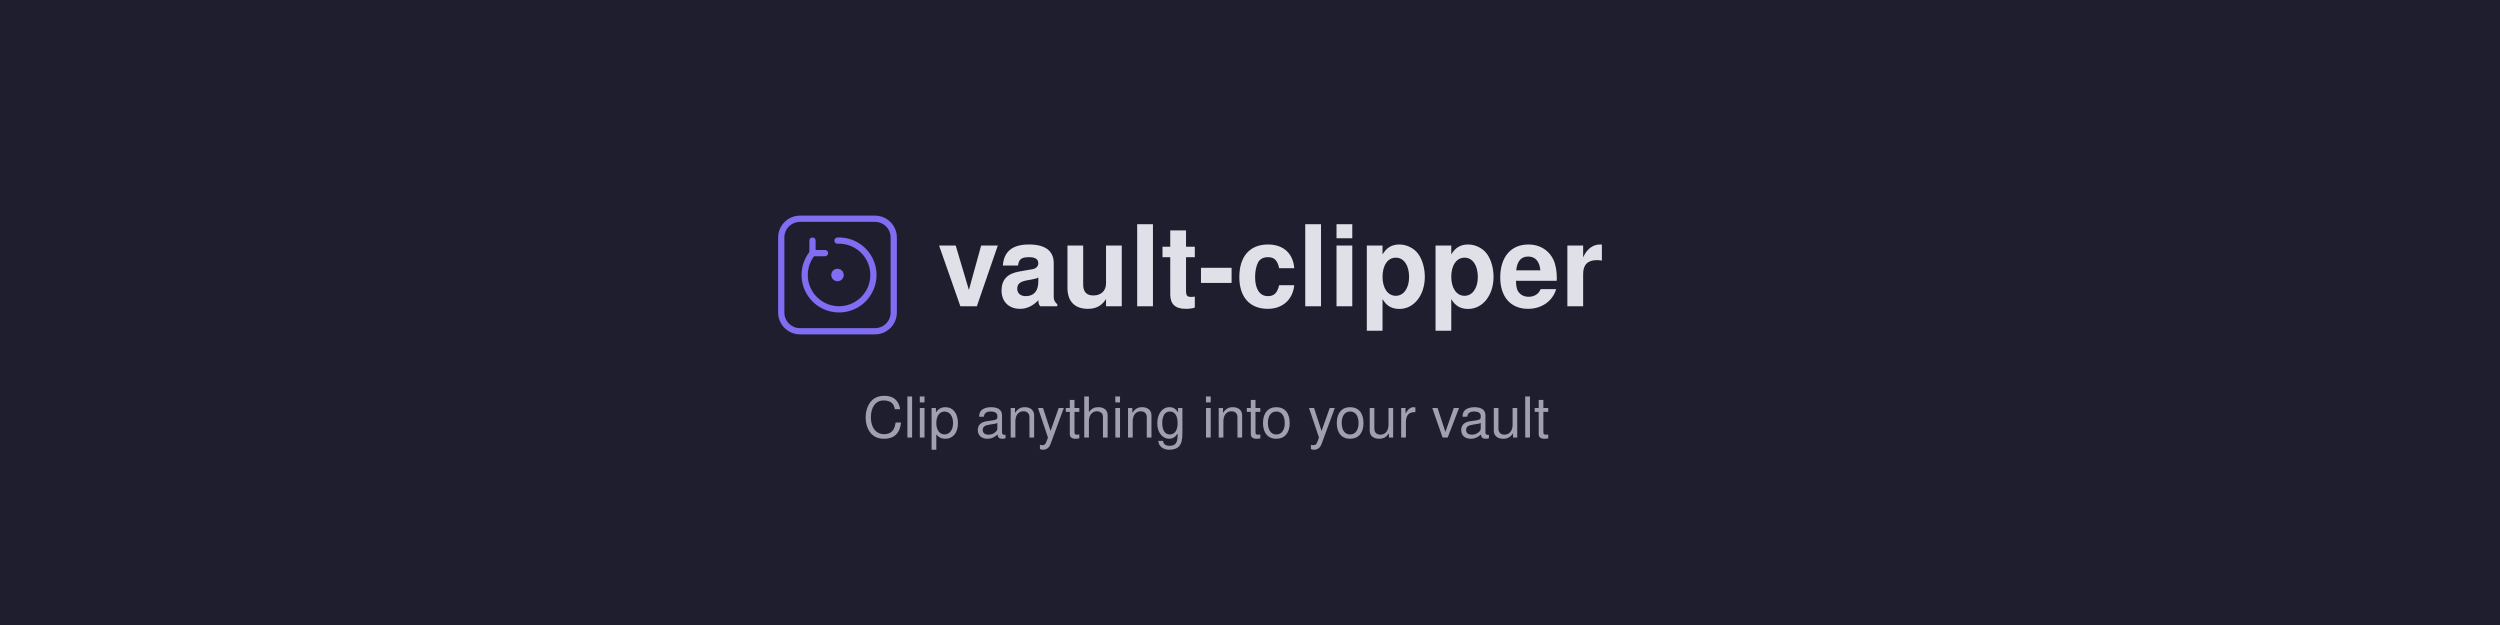
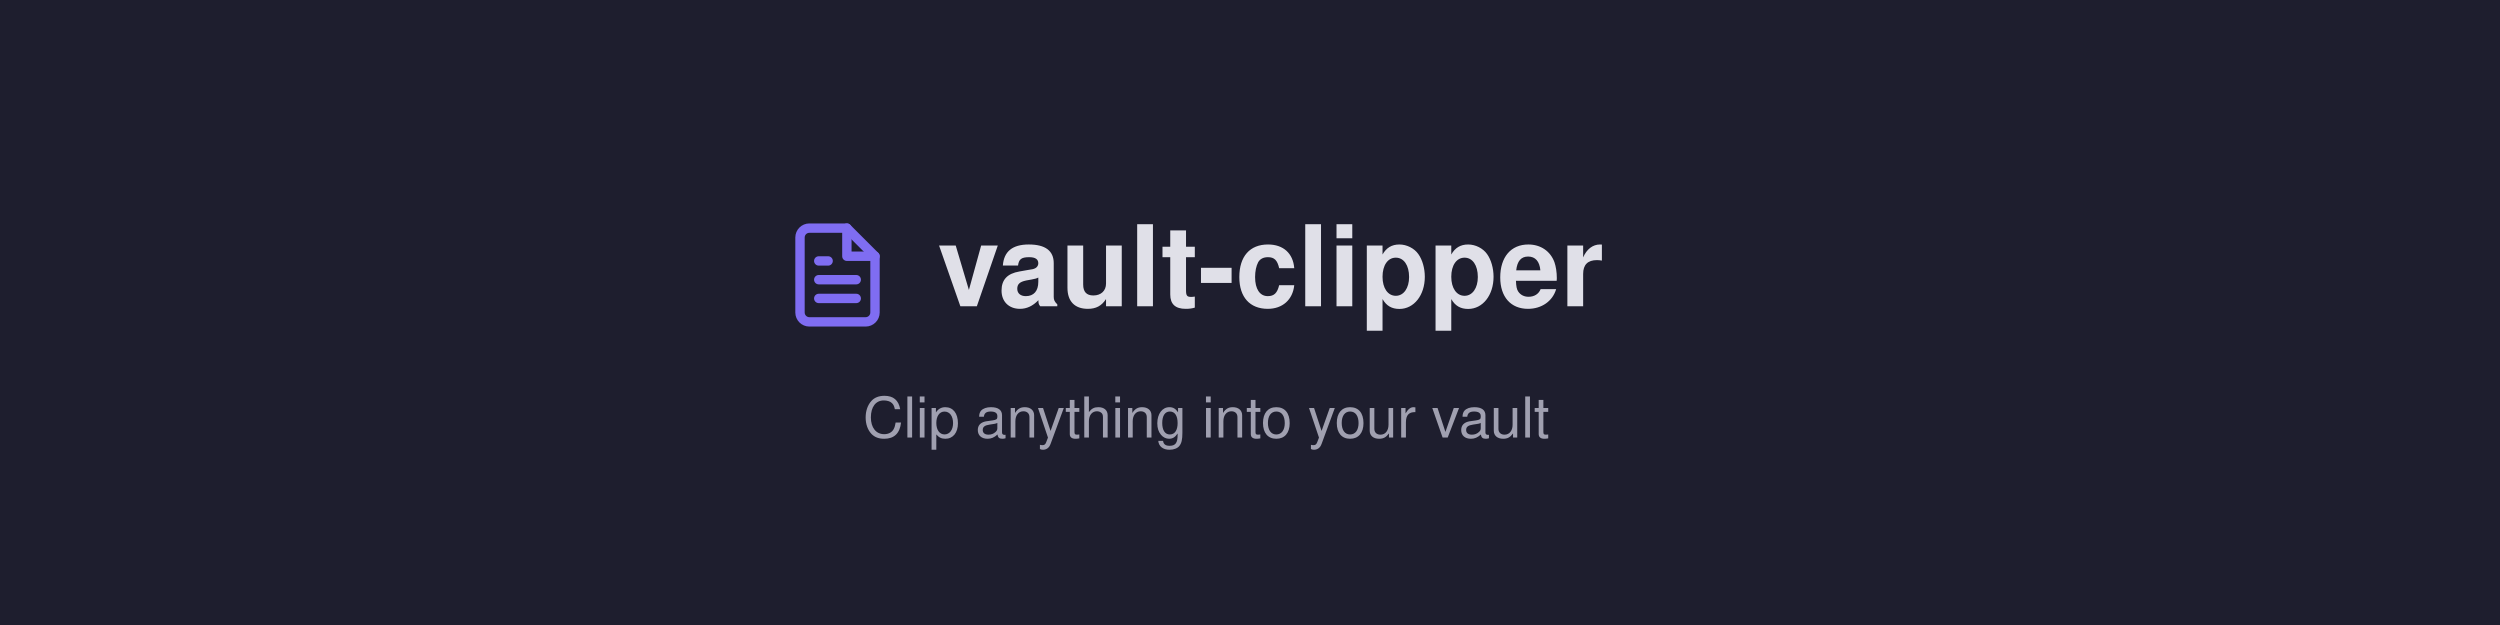
<svg xmlns="http://www.w3.org/2000/svg" width="800" height="200" viewBox="0 0 800 200">
  <style>
    .title {
      font: bold 36px -apple-system, BlinkMacSystemFont, "Segoe UI", Helvetica, Arial, sans-serif;
      fill: #e0e0e8;
    }
    .subtitle {
      font: 18px -apple-system, BlinkMacSystemFont, "Segoe UI", Helvetica, Arial, sans-serif;
      fill: #a0a0b0;
    }
-     .icon {
-       stroke: #7f6df2;
-       stroke-width: 2;
-       fill: none;
-       stroke-linecap: round;
-       stroke-linejoin: round;
-     }
  </style>
  <rect width="100%" height="100%" fill="#1e1e2e" />
  <g transform="translate(400,90)">
-     <g transform="translate(-150,-20)">
-       <rect x="0" y="0" width="36" height="36" rx="6" class="icon" />
-       <path d="M18 7 A11 11 0 1 1 10 11" class="icon" />
-       <polyline points="10,7 10,11 14,11" class="icon" />
-       <circle cx="18" cy="18" r="2" fill="#7f6df2" />
-     </g>
+     <svg x="-150" y="-20" width="36" height="36" viewBox="0 0 24 24" fill="none" stroke="#7f6df2" stroke-width="2" stroke-linecap="round" stroke-linejoin="round">
+       <path d="M14 2H6a2 2 0 0 0-2 2v16a2 2 0 0 0 2 2h12a2 2 0 0 0 2-2V8z" />
+       <polyline points="14 2 14 8 20 8" />
+       <line x1="16" y1="13" x2="8" y2="13" />
+       <line x1="16" y1="17" x2="8" y2="17" />
+       <polyline points="10 9 9 9 8 9" />
+     </svg>
    <text x="-100" y="8" class="title">
      vault-clipper
    </text>
  </g>
  <text x="386" y="140" text-anchor="middle" class="subtitle">
    Clip anything into your vault
  </text>
</svg>
